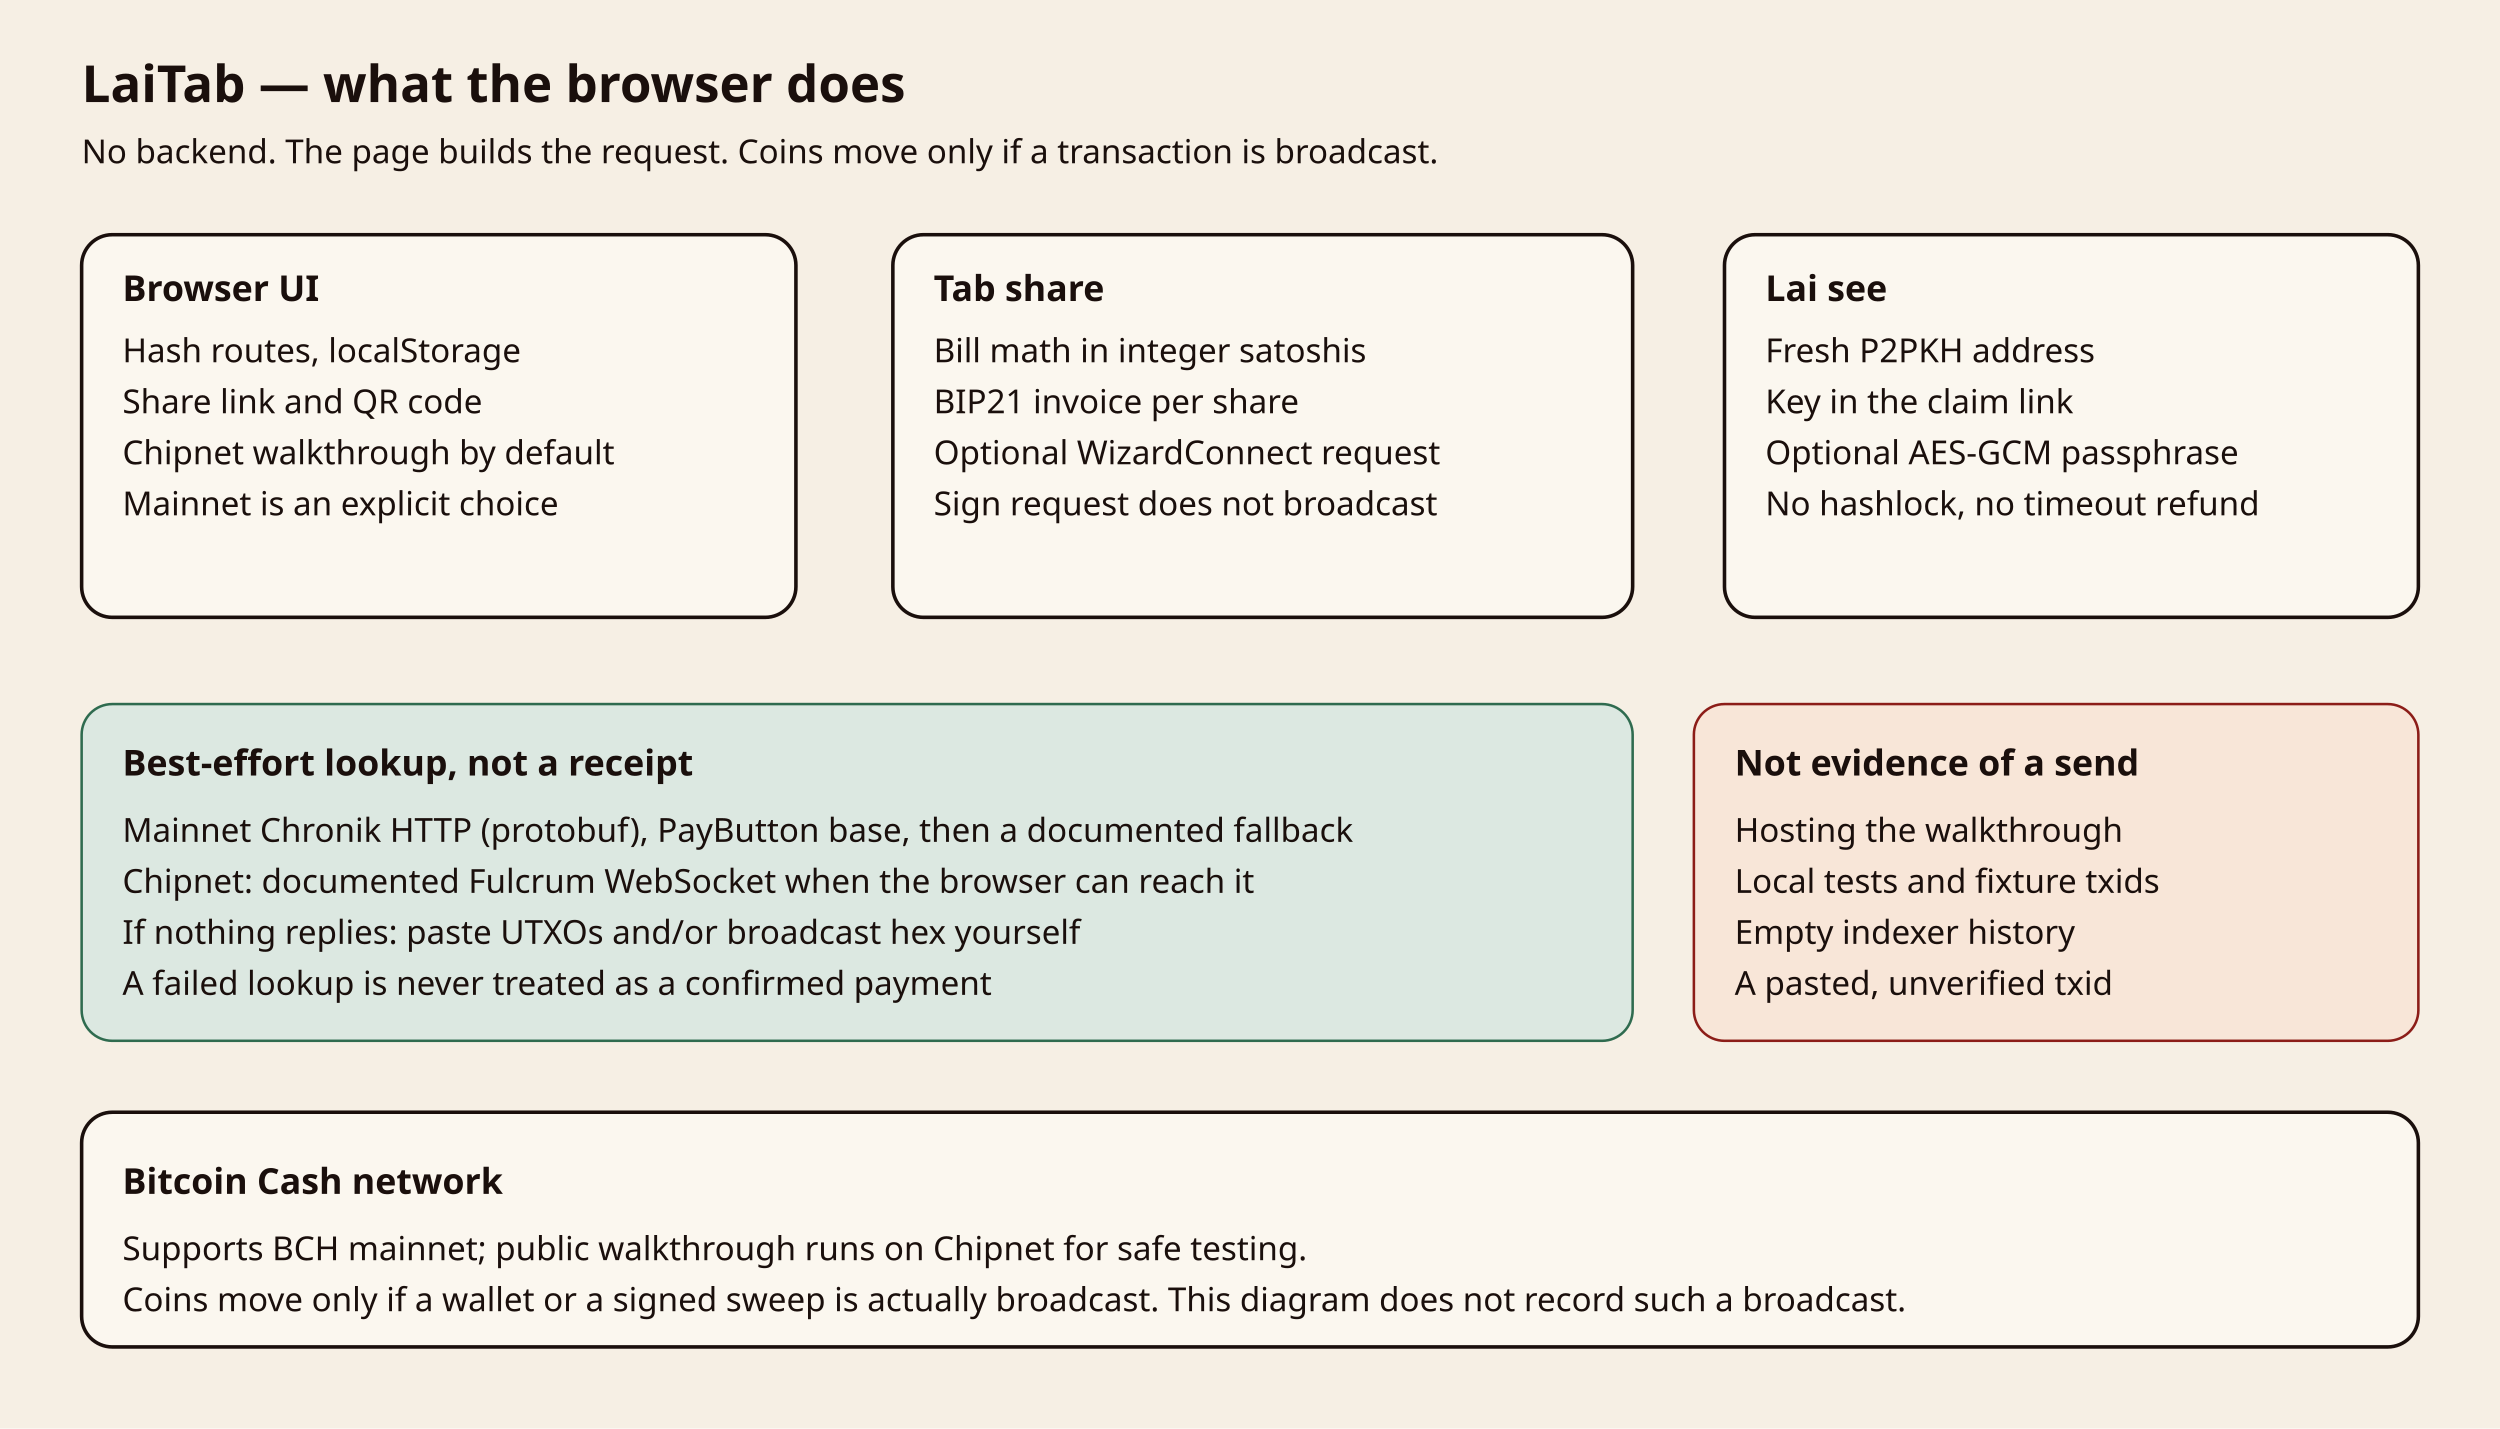
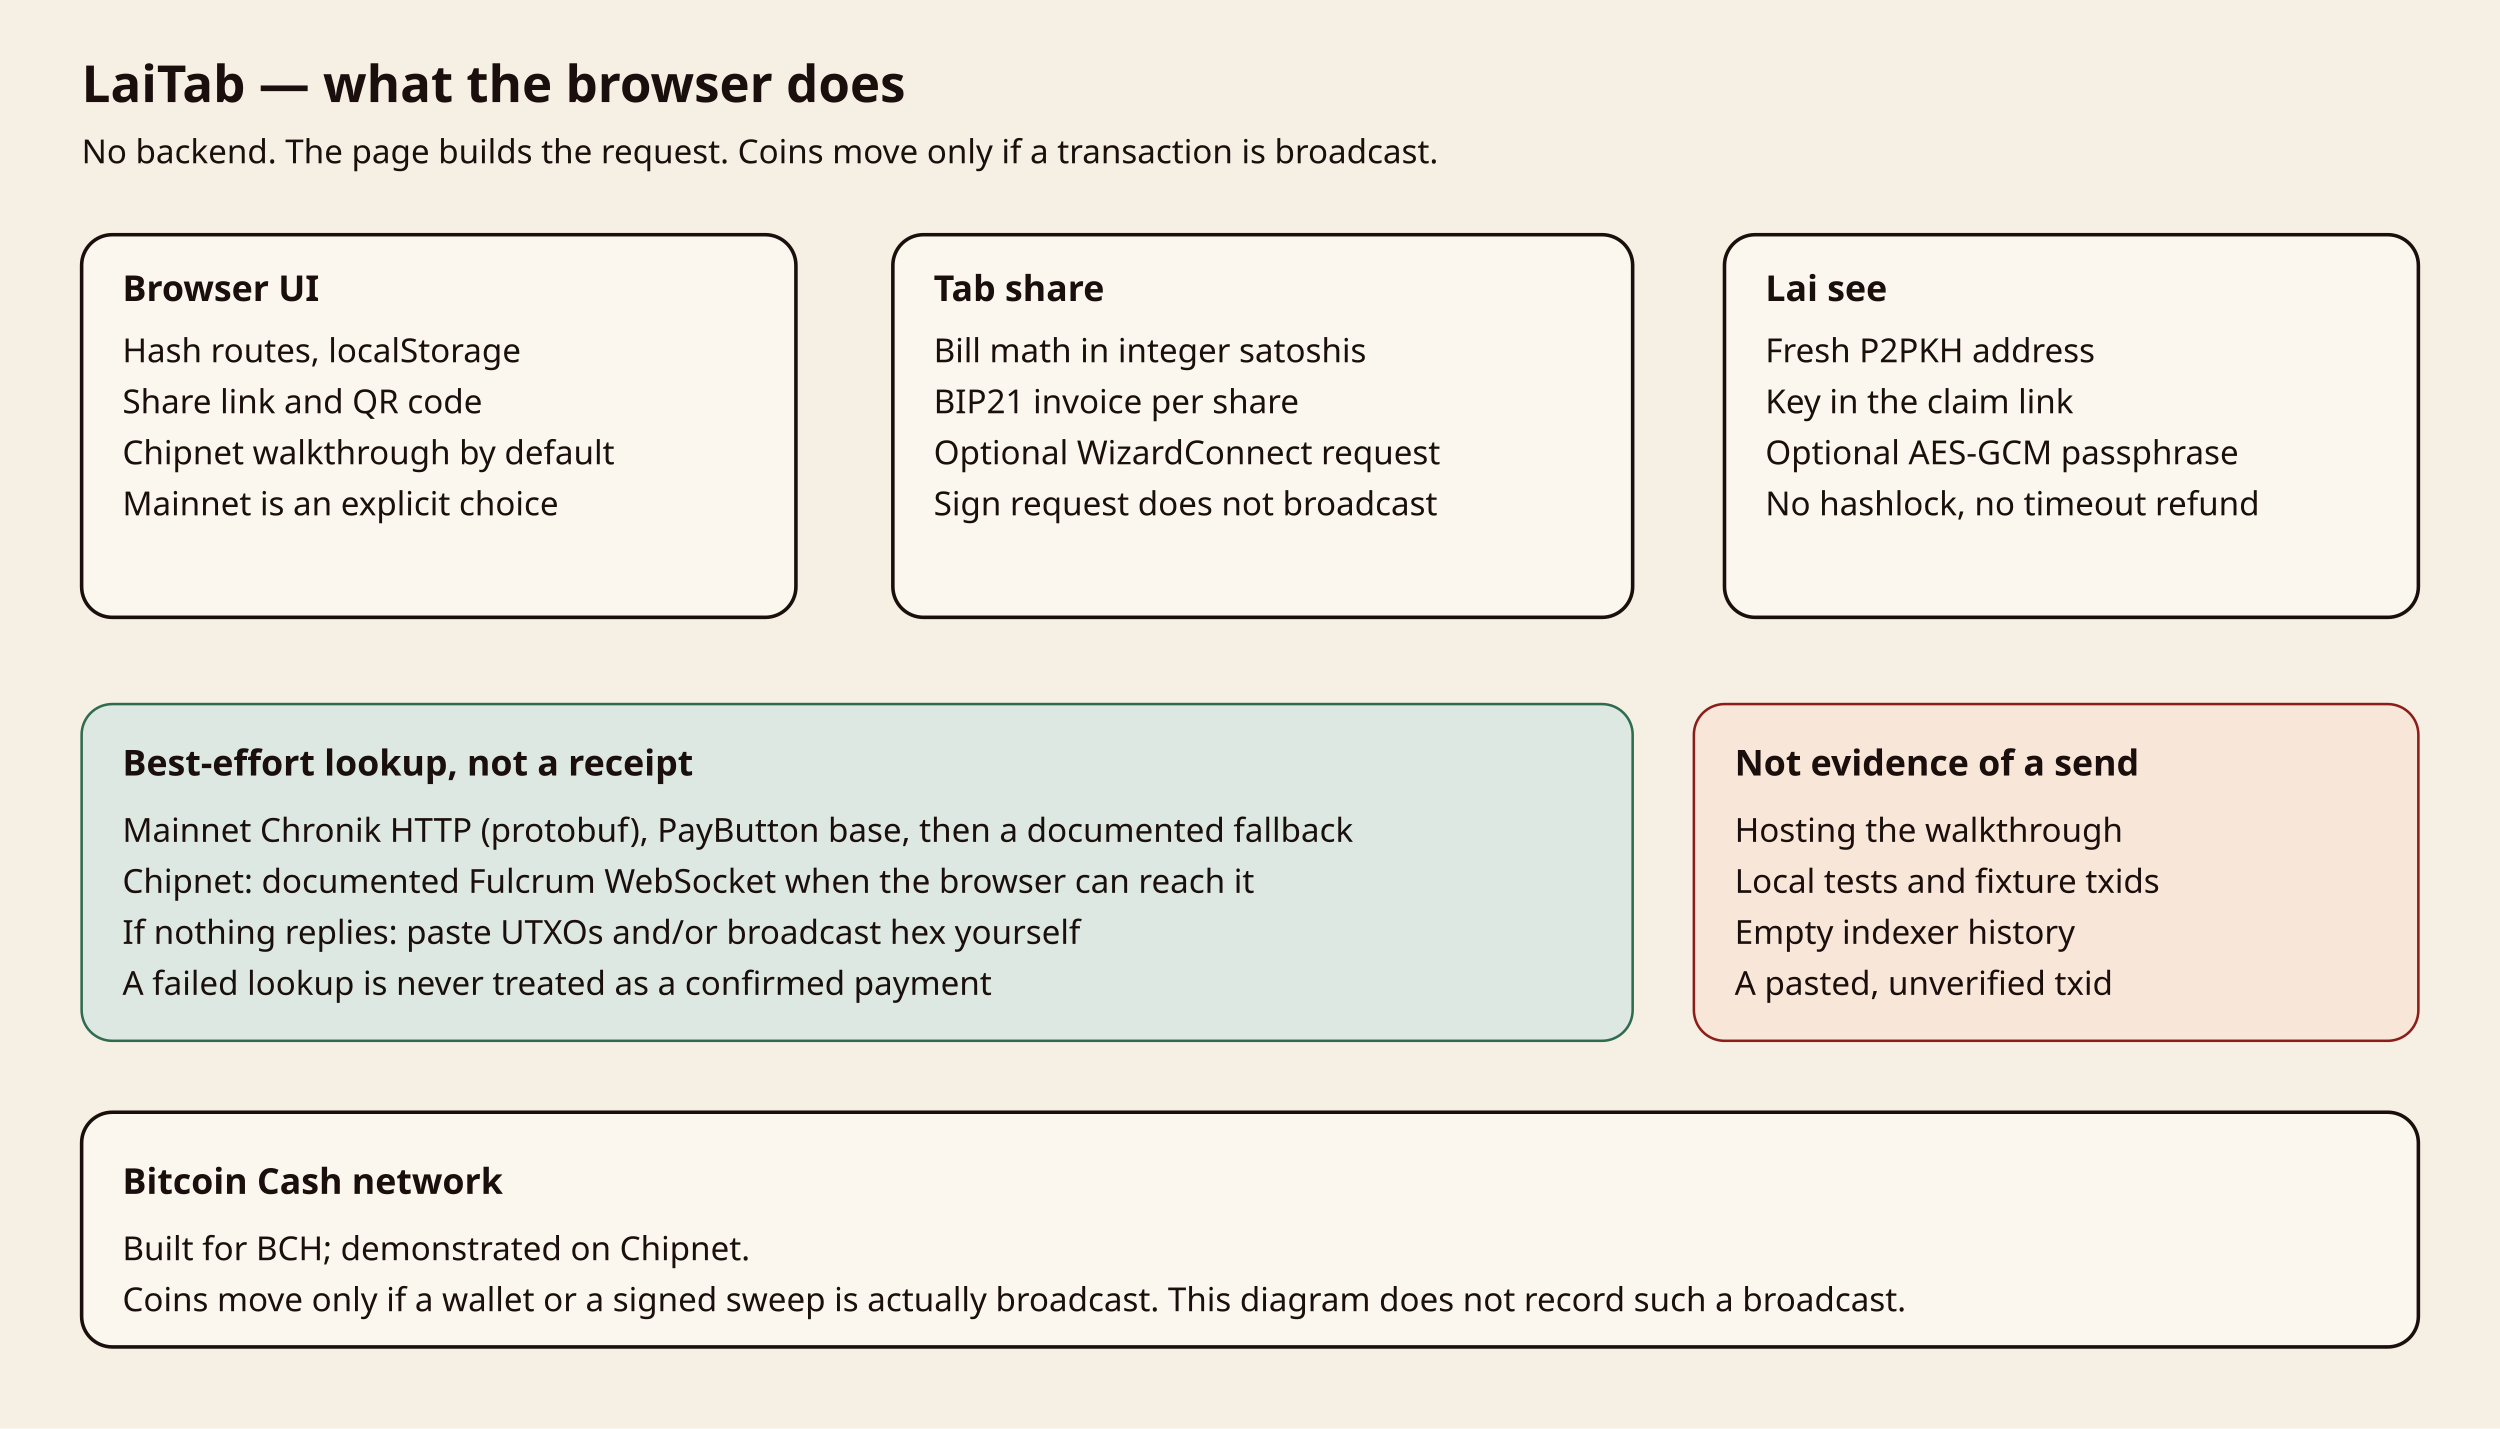
<svg xmlns="http://www.w3.org/2000/svg" viewBox="0 0 980 560" role="img" aria-labelledby="title desc">
  <style>
    text { font-family: "IBM Plex Sans", "Noto Sans TC", sans-serif; fill: #1a0f0c; }
    .h { font-size: 20px; font-weight: 700; }
    .s { font-size: 13px; }
    .t { font-size: 14px; font-weight: 650; }
    .box { fill: #fbf7ef; stroke: #1a0f0c; stroke-width: 1.4; }
    .warn { fill: #f8e6d8; stroke: #8c1d18; }
    .ok { fill: #dce8e1; stroke: #2f6b4f; }
  </style>
  <rect width="980" height="560" fill="#f6efe4" />
  <text class="h" x="32" y="40">LaiTab — what the browser does</text>
  <text class="s" x="32" y="64">No backend. The page builds the request. Coins move only if a transaction is broadcast.</text>
  <rect class="box" x="32" y="92" width="280" height="150" rx="12" />
  <text class="t" x="48" y="118">Browser UI</text>
  <text class="s" x="48" y="142">Hash routes, localStorage</text>
  <text class="s" x="48" y="162">Share link and QR code</text>
  <text class="s" x="48" y="182">Chipnet walkthrough by default</text>
  <text class="s" x="48" y="202">Mainnet is an explicit choice</text>
  <rect class="box" x="350" y="92" width="290" height="150" rx="12" />
  <text class="t" x="366" y="118">Tab share</text>
  <text class="s" x="366" y="142">Bill math in integer satoshis</text>
  <text class="s" x="366" y="162">BIP21 invoice per share</text>
  <text class="s" x="366" y="182">Optional WizardConnect request</text>
  <text class="s" x="366" y="202">Sign request does not broadcast</text>
  <rect class="box" x="676" y="92" width="272" height="150" rx="12" />
  <text class="t" x="692" y="118">Lai see</text>
  <text class="s" x="692" y="142">Fresh P2PKH address</text>
  <text class="s" x="692" y="162">Key in the claim link</text>
  <text class="s" x="692" y="182">Optional AES-GCM passphrase</text>
  <text class="s" x="692" y="202">No hashlock, no timeout refund</text>
  <rect class="ok" x="32" y="276" width="608" height="132" rx="12" />
  <text class="t" x="48" y="304">Best-effort lookup, not a receipt</text>
  <text class="s" x="48" y="330">Mainnet Chronik HTTP (protobuf), PayButton base, then a documented fallback</text>
  <text class="s" x="48" y="350">Chipnet: documented Fulcrum WebSocket when the browser can reach it</text>
  <text class="s" x="48" y="370">If nothing replies: paste UTXOs and/or broadcast hex yourself</text>
  <text class="s" x="48" y="390">A failed lookup is never treated as a confirmed payment</text>
  <rect class="warn" x="664" y="276" width="284" height="132" rx="12" />
  <text class="t" x="680" y="304">Not evidence of a send</text>
  <text class="s" x="680" y="330">Hosting the walkthrough</text>
  <text class="s" x="680" y="350">Local tests and fixture txids</text>
  <text class="s" x="680" y="370">Empty indexer history</text>
  <text class="s" x="680" y="390">A pasted, unverified txid</text>
  <rect class="box" x="32" y="436" width="916" height="92" rx="12" />
  <text class="t" x="48" y="468">Bitcoin Cash network</text>
-   <text class="s" x="48" y="494">Supports BCH mainnet; public walkthrough runs on Chipnet for safe testing.</text>
+   <text class="s" x="48" y="494">Built for BCH; demonstrated on Chipnet.</text>
  <text class="s" x="48" y="514">Coins move only if a wallet or a signed sweep is actually broadcast. This diagram does not record such a broadcast.</text>
</svg>
